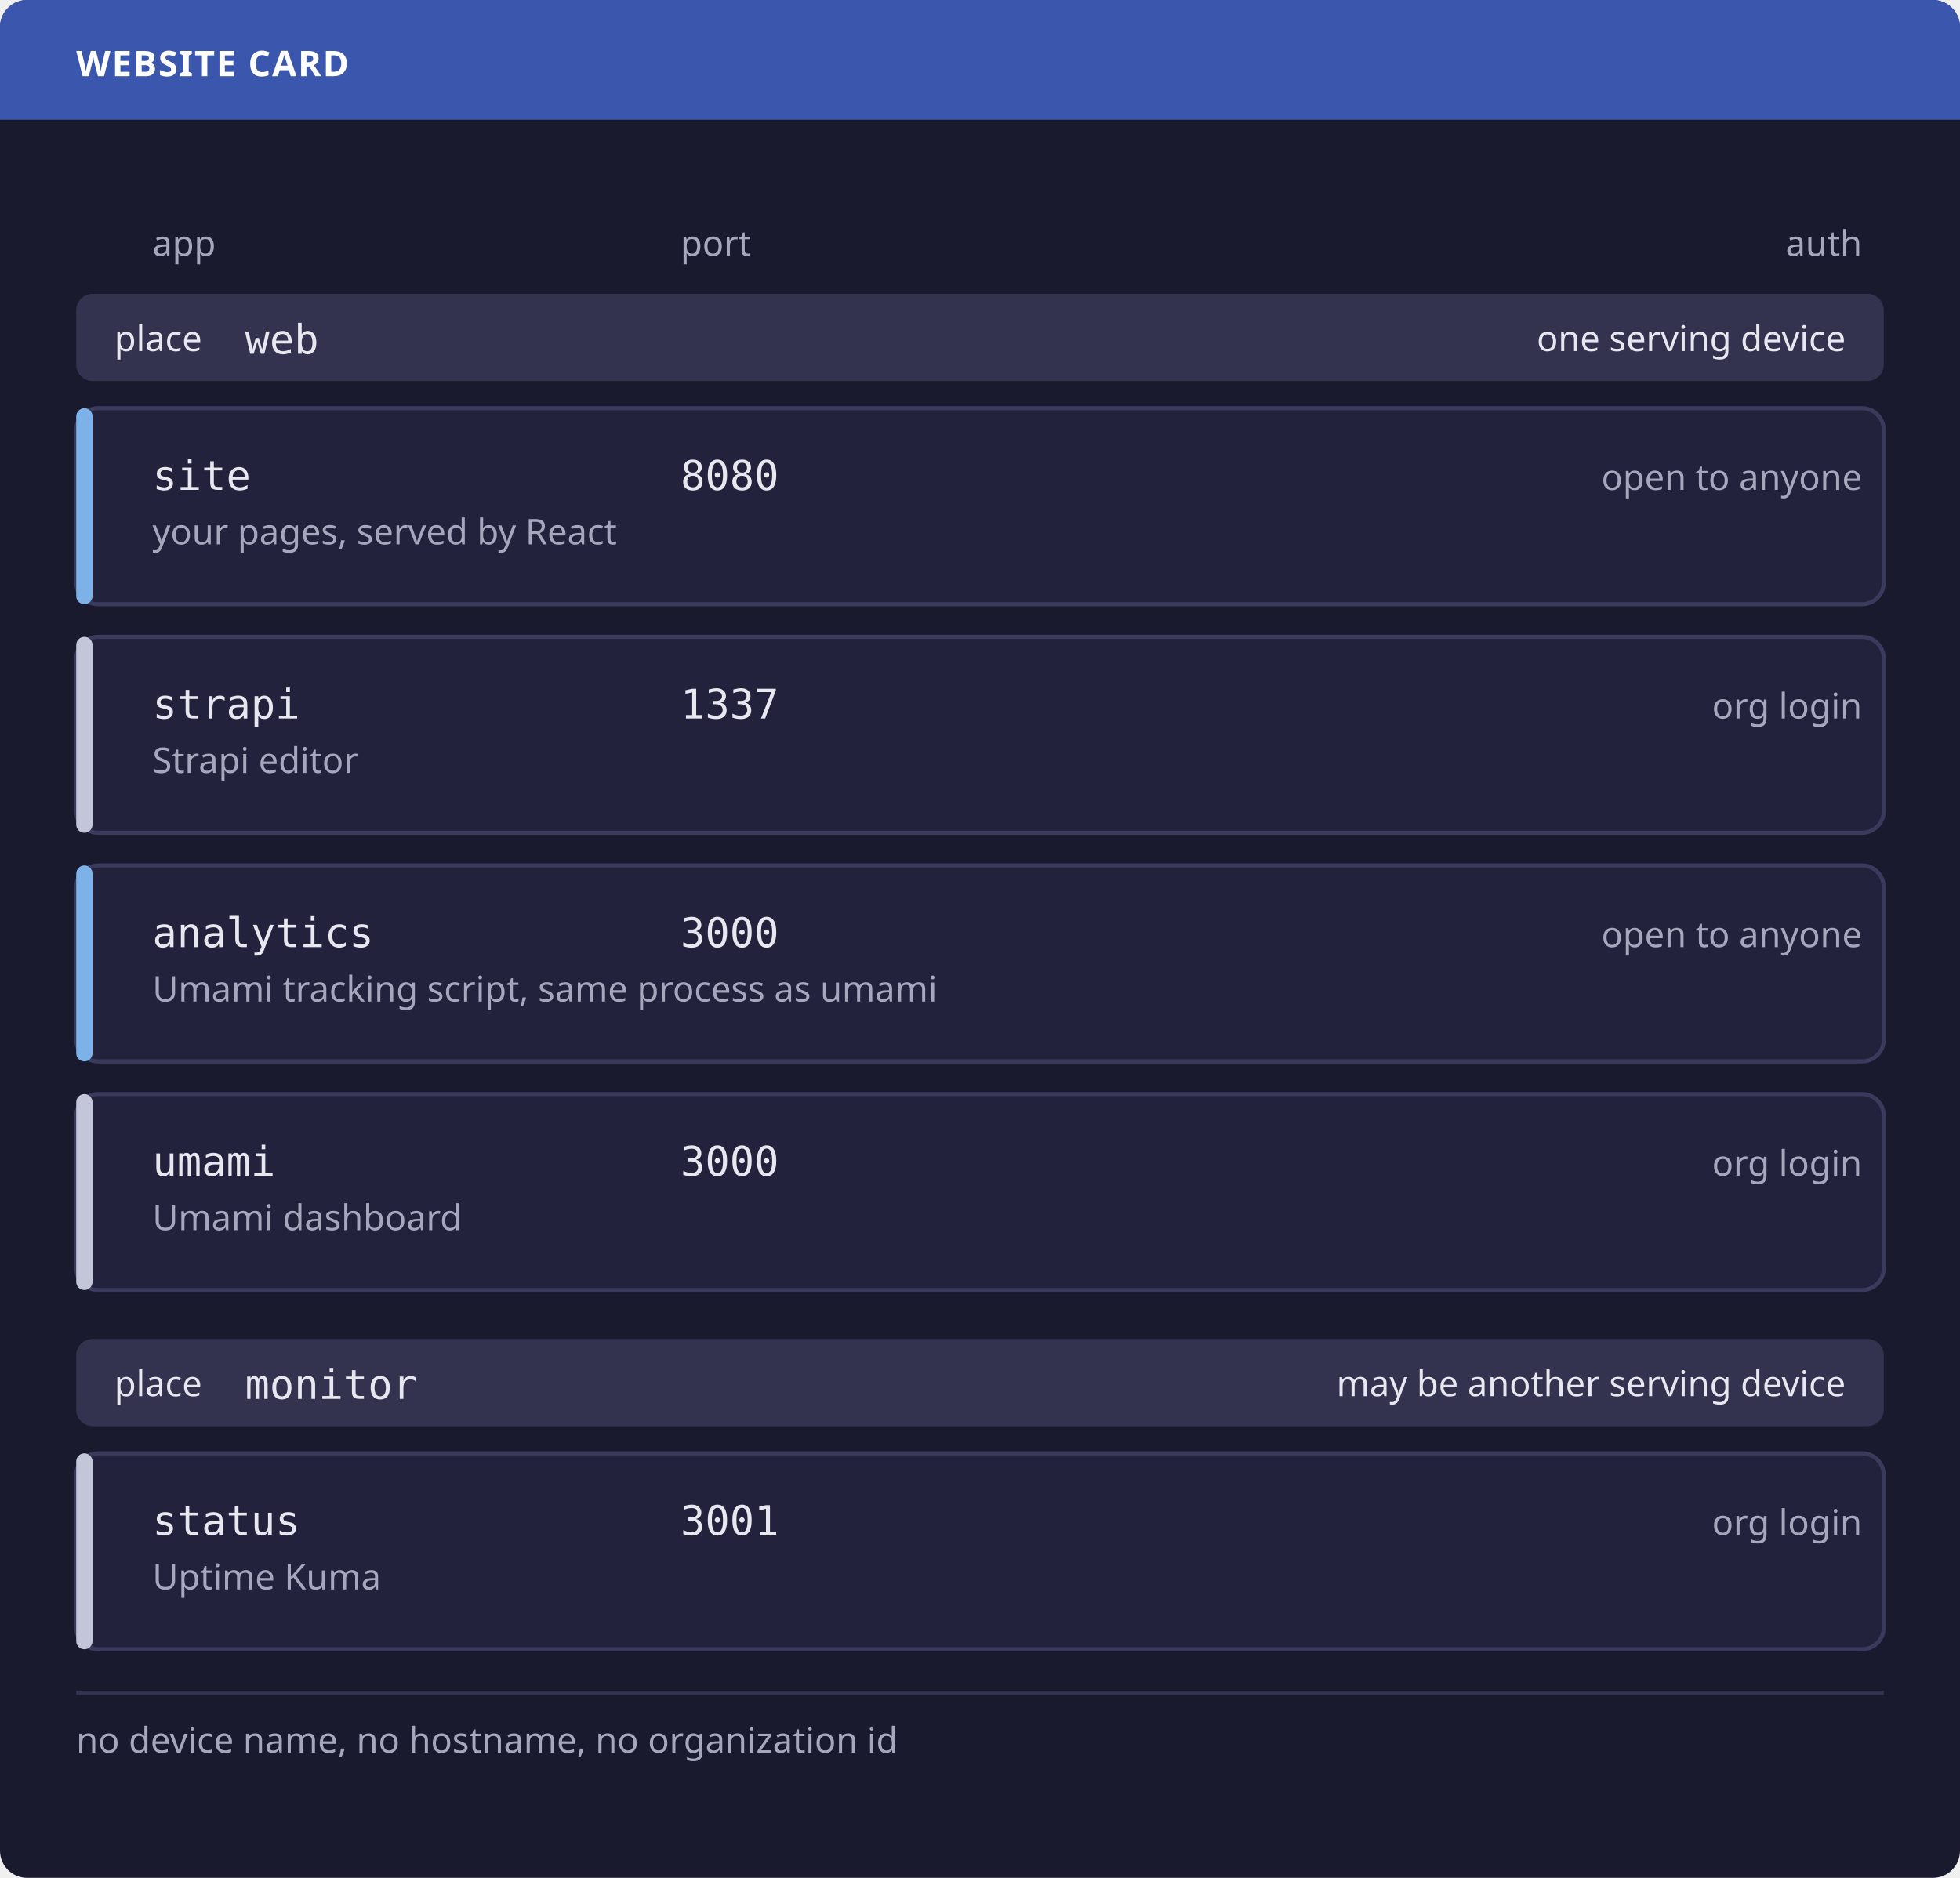
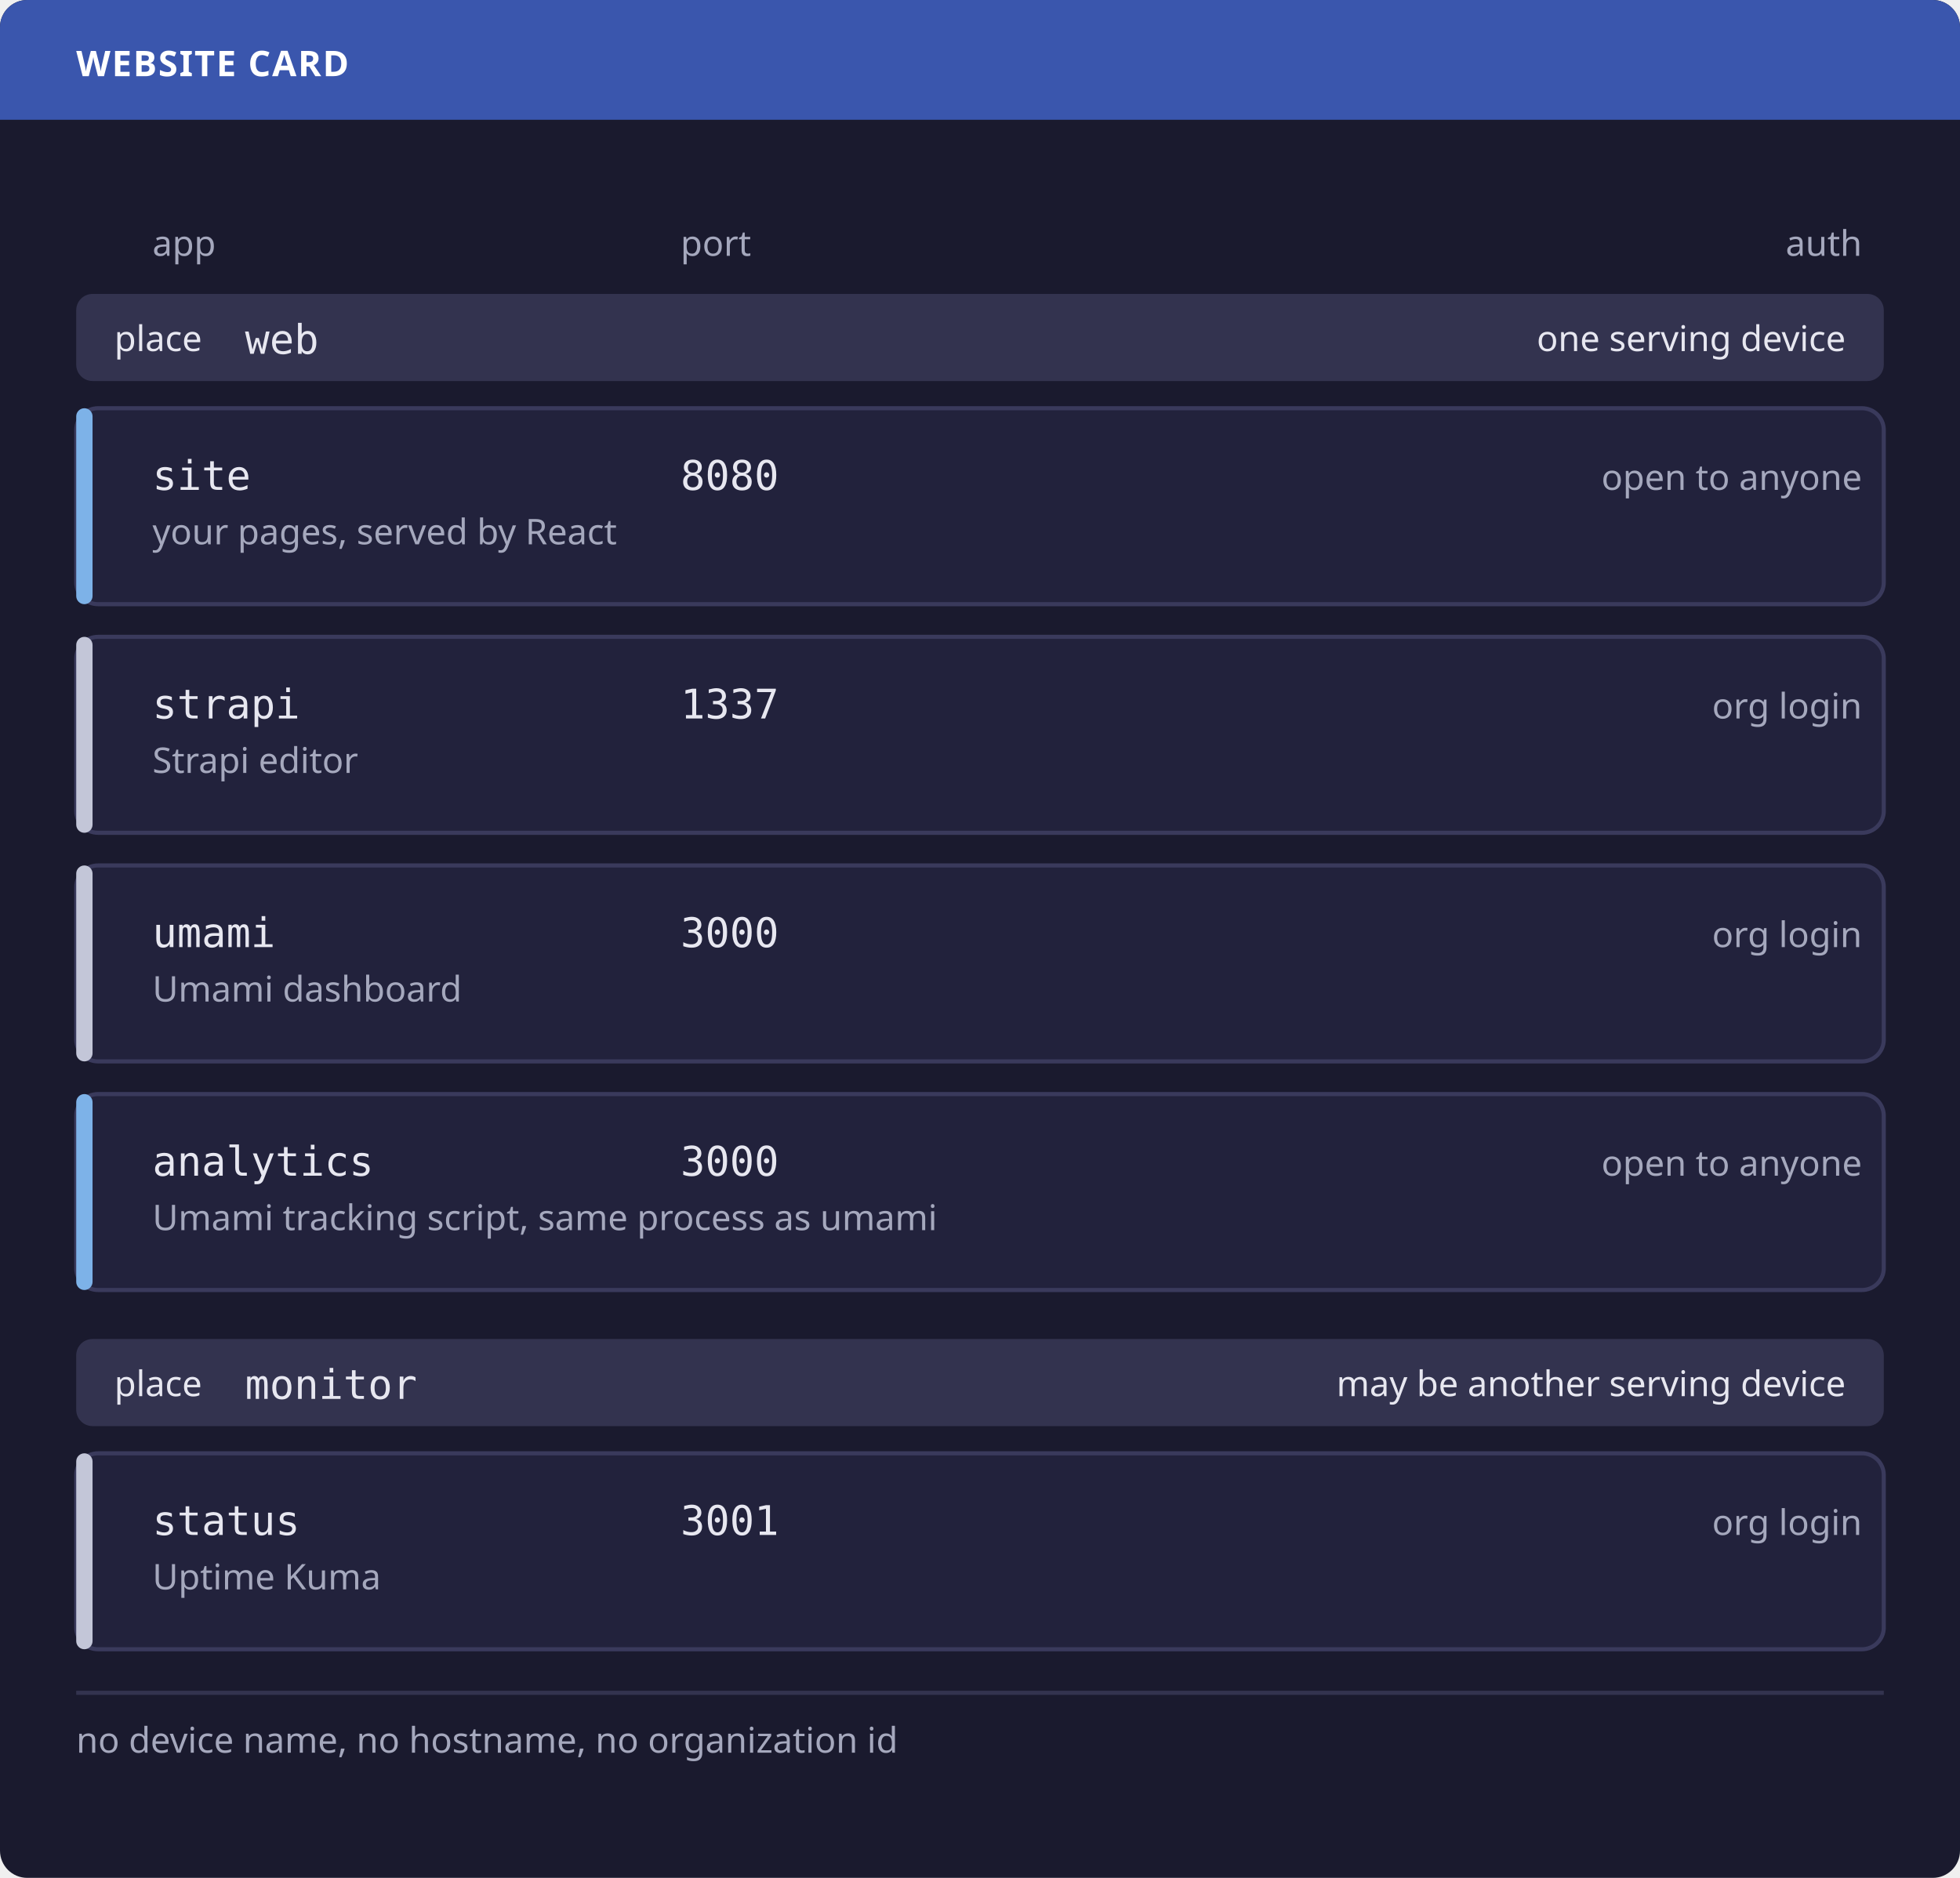
<svg xmlns="http://www.w3.org/2000/svg" viewBox="0 0 720 690" width="720" height="690" role="img" aria-labelledby="t d">
  <style>.label{font-family:Jost,system-ui,sans-serif;font-size:15px;fill:#e7e7f0}.small{font-family:Jost,system-ui,sans-serif;font-size:13px;fill:#a5a8bd}.mono{font-family:Iosevka,ui-monospace,monospace;font-size:15px;fill:#e7e7f0}.head{font-family:Jost,system-ui,sans-serif;font-size:13px;font-weight:600;fill:#ffffff;letter-spacing:.04em}.place{font-family:Jost,system-ui,sans-serif;font-size:13px;fill:#e7e7f0}.card{fill:#22223c;stroke:#3a3a5c;stroke-width:1.5}</style>
  <rect x="0" y="0" width="720" height="690" rx="10" fill="#1a1a2e" />
  <path d="M10 0 h700 a10 10 0 0 1 10 10 v34 h-720 v-34 a10 10 0 0 1 10 -10 z" fill="#3a56ad" />
  <text class="head" x="28" y="28">WEBSITE CARD</text>
  <text class="small" x="56" y="94">app</text>
  <text class="small" x="250" y="94">port</text>
  <text class="small" x="684" y="94" text-anchor="end">auth</text>
  <rect x="28" y="108" width="664" height="32" rx="6" fill="#33334f" />
  <text class="place" x="42" y="129">place</text>
  <text class="mono" x="90" y="130">web</text>
  <text class="place" x="678" y="129" text-anchor="end">one serving device</text>
  <rect class="card" x="28" y="150" width="664" height="72" rx="8" />
  <rect x="28" y="150" width="6" height="72" rx="3" fill="#7db2e8" />
  <text class="mono" x="56" y="180">site</text>
  <text class="mono" x="250" y="180">8080</text>
  <text class="small" x="684" y="180" text-anchor="end">open to anyone</text>
  <text class="small" x="56" y="200">your pages, served by React</text>
  <rect class="card" x="28" y="234" width="664" height="72" rx="8" />
  <rect x="28" y="234" width="6" height="72" rx="3" fill="#c3c6d8" />
  <text class="mono" x="56" y="264">strapi</text>
  <text class="mono" x="250" y="264">1337</text>
  <text class="small" x="684" y="264" text-anchor="end">org login</text>
  <text class="small" x="56" y="284">Strapi editor</text>
  <rect class="card" x="28" y="318" width="664" height="72" rx="8" />
-   <rect x="28" y="318" width="6" height="72" rx="3" fill="#7db2e8" />
-   <text class="mono" x="56" y="348">analytics</text>
+   <rect x="28" y="318" width="6" height="72" rx="3" fill="#c3c6d8" />
+   <text class="mono" x="56" y="348">umami</text>
  <text class="mono" x="250" y="348">3000</text>
-   <text class="small" x="684" y="348" text-anchor="end">open to anyone</text>
-   <text class="small" x="56" y="368">Umami tracking script, same process as umami</text>
+   <text class="small" x="684" y="348" text-anchor="end">org login</text>
+   <text class="small" x="56" y="368">Umami dashboard</text>
  <rect class="card" x="28" y="402" width="664" height="72" rx="8" />
-   <rect x="28" y="402" width="6" height="72" rx="3" fill="#c3c6d8" />
-   <text class="mono" x="56" y="432">umami</text>
+   <rect x="28" y="402" width="6" height="72" rx="3" fill="#7db2e8" />
+   <text class="mono" x="56" y="432">analytics</text>
  <text class="mono" x="250" y="432">3000</text>
-   <text class="small" x="684" y="432" text-anchor="end">org login</text>
-   <text class="small" x="56" y="452">Umami dashboard</text>
+   <text class="small" x="684" y="432" text-anchor="end">open to anyone</text>
+   <text class="small" x="56" y="452">Umami tracking script, same process as umami</text>
  <rect x="28" y="492" width="664" height="32" rx="6" fill="#33334f" />
  <text class="place" x="42" y="513">place</text>
  <text class="mono" x="90" y="514">monitor</text>
  <text class="place" x="678" y="513" text-anchor="end">may be another serving device</text>
  <rect class="card" x="28" y="534" width="664" height="72" rx="8" />
  <rect x="28" y="534" width="6" height="72" rx="3" fill="#c3c6d8" />
  <text class="mono" x="56" y="564">status</text>
  <text class="mono" x="250" y="564">3001</text>
  <text class="small" x="684" y="564" text-anchor="end">org login</text>
  <text class="small" x="56" y="584">Uptime Kuma</text>
  <line x1="28" y1="622" x2="692" y2="622" stroke="#33334f" stroke-width="1.5" />
  <text class="small" x="28" y="644">no device name, no hostname, no organization id</text>
</svg>
